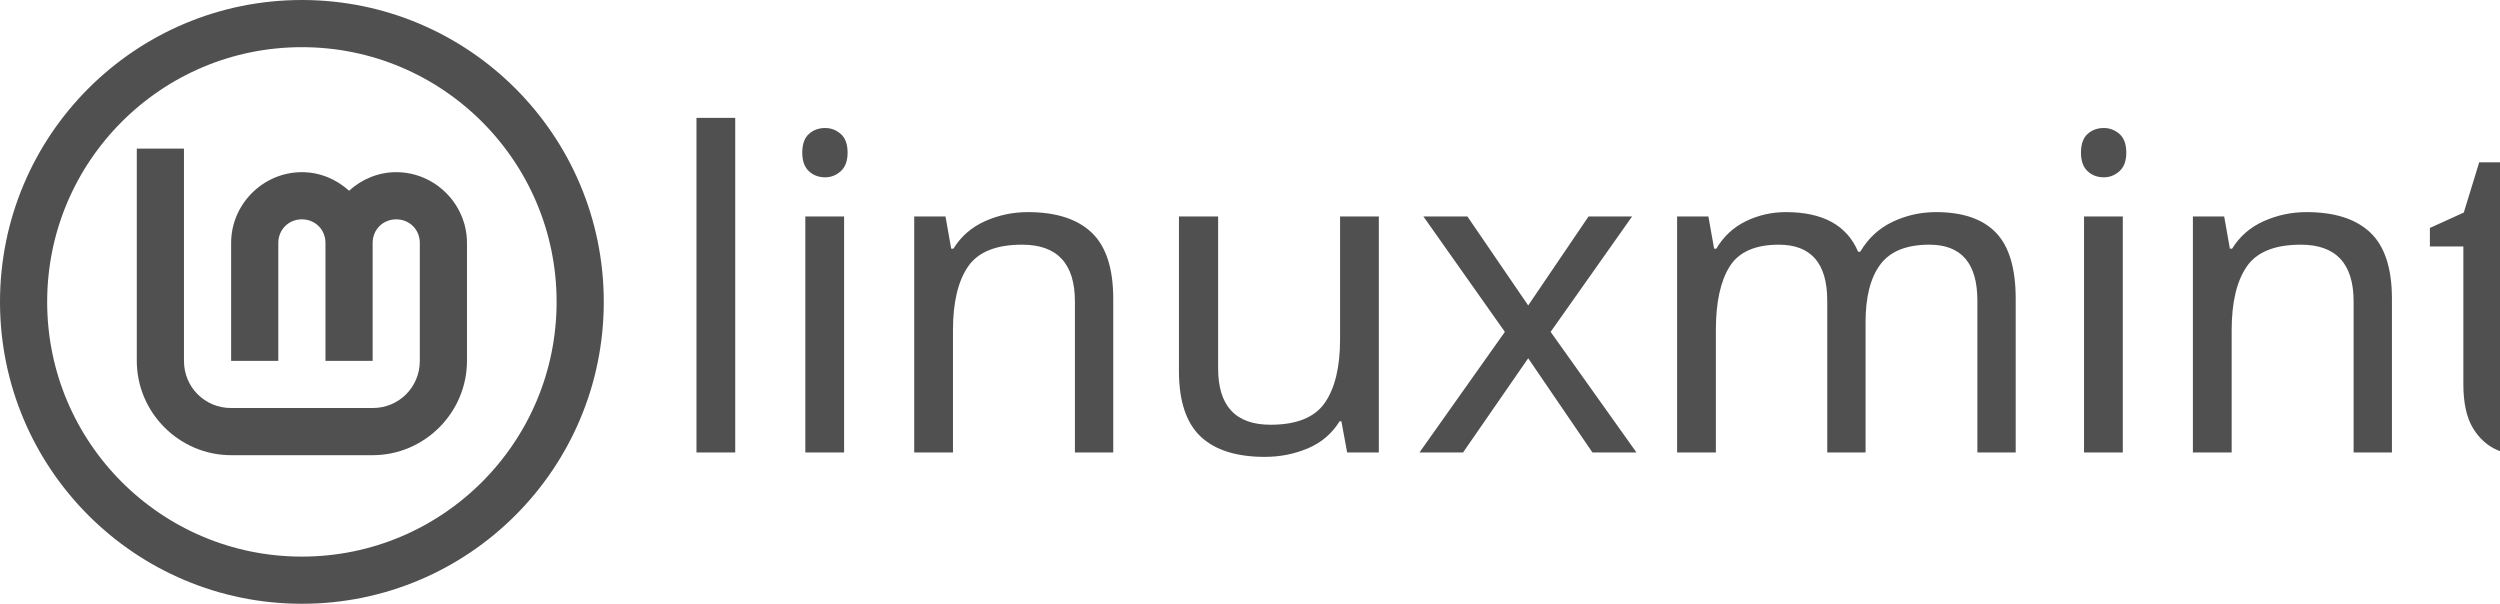
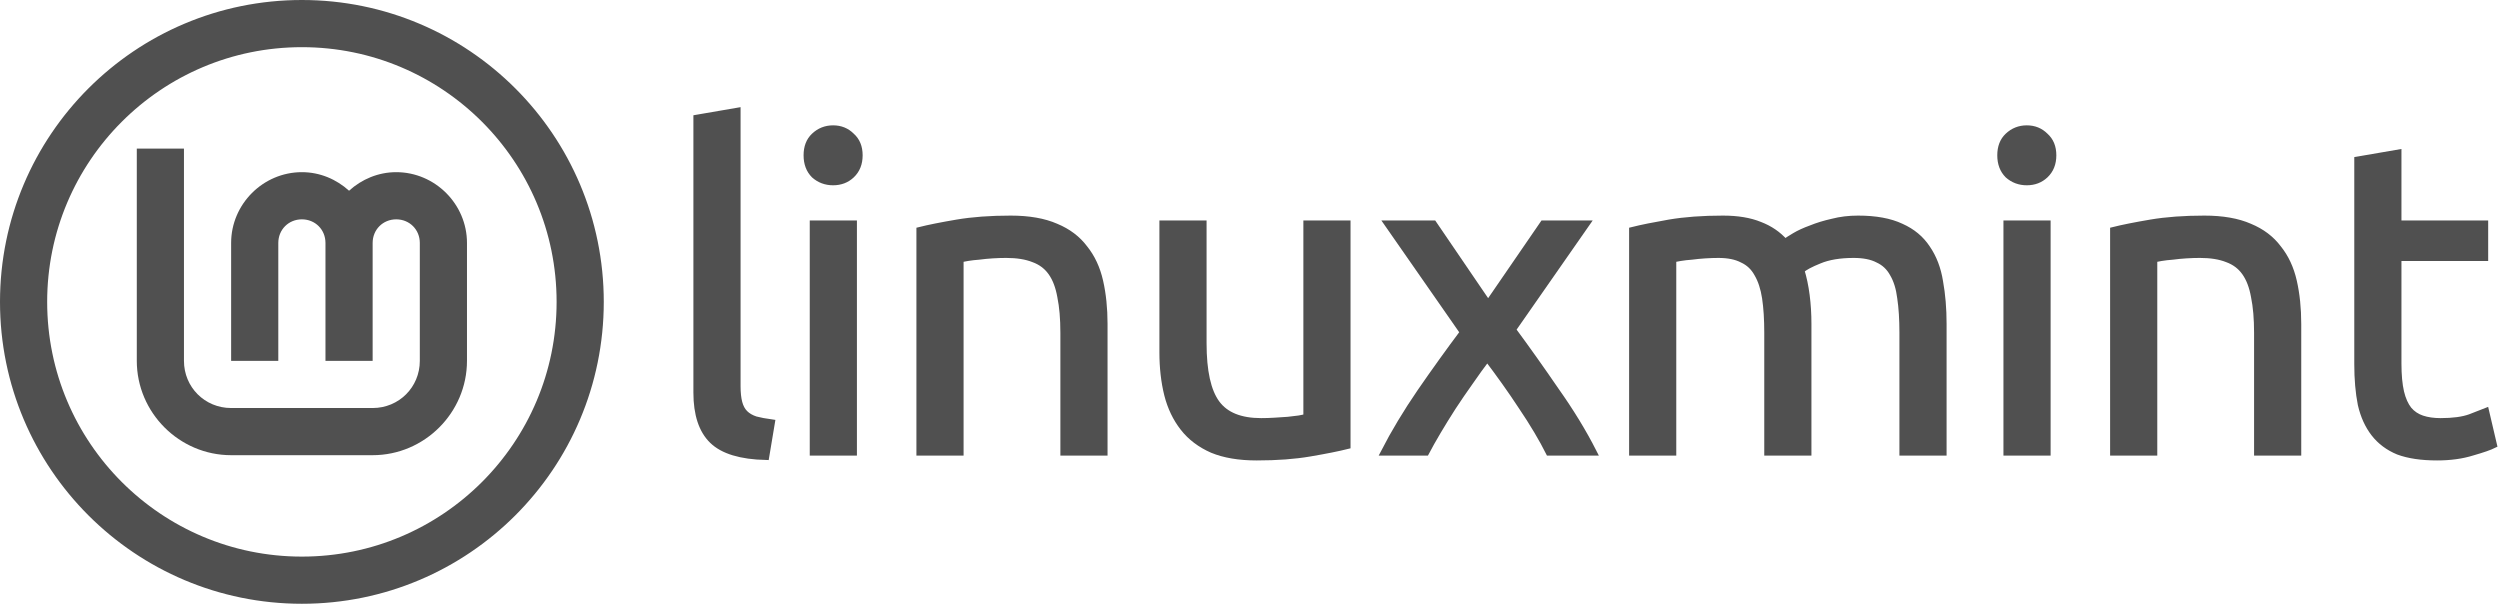
<svg xmlns="http://www.w3.org/2000/svg" width="1060" height="256" viewBox="0 0 1060 256" version="1.1" id="svg5">
  <defs id="defs2" />
  <g id="layer1">
    <g id="layer3">
      <circle style="fill:none;fill-opacity:1;stroke:#505050;stroke-width:20;stroke-miterlimit:4;stroke-dasharray:none;stroke-opacity:1" id="path32" cx="128" cy="128" r="118" />
      <path style="color:#000000;fill:#505050;fill-opacity:1;stroke:none;stroke-width:0;-inkscape-stroke:none" d="m 58,63 v 90 c 0,21.973 18.027,40 40,40 h 60 c 21.973,0 40,-18.027 40,-40 v -50 c 0,-16.45 -13.55,-30 -30,-30 -7.685,0 -14.667,3.038 -20,7.866 -5.333,-4.829 -12.315,-7.866 -20,-7.866 -16.45,0 -30,13.55 -30,30 v 50 h 20 v -50 c 0,-5.641 4.359,-10 10,-10 5.641,0 10,4.359 10,10 v 50 h 20 v -50 c 0,-5.641 4.359,-10 10,-10 5.641,0 10,4.359 10,10 v 50 c 0,11.164 -8.836,20 -20,20 H 98 c -11.164,0 -20,-8.836 -20,-20 V 63 Z" id="path4193" />
    </g>
  </g>
  <g id="layer2">
-     <text xml:space="preserve" style="font-style:normal;font-weight:normal;font-size:186.667px;line-height:1.25;font-family:sans-serif;letter-spacing:-2px;fill:#505050;fill-opacity:1;stroke:none" x="279.44" y="191.854" id="text3847">
-       <tspan id="tspan3845" x="279.44" y="191.854" style="font-style:normal;font-variant:normal;font-weight:normal;font-stretch:normal;font-size:186.667px;font-family:Ubuntu;-inkscape-font-specification:Ubuntu;fill:#505050;fill-opacity:1" dx="0 0 0 -1 -0.5 0 0 0 -0.5">linuxmint</tspan>
-     </text>
+     <g id="g923">
+       <path d="m 324.814,193.72 q -16.053,-0.373 -22.773,-6.907 -6.72,-6.533 -6.72,-20.347 V 49.987 l 17.36,-2.987 V 163.667 q 0,4.293 0.747,7.093 0.747,2.8 2.427,4.48 1.68,1.68 4.48,2.613 2.8,0.747 6.907,1.307 z" style="font-size:186.667px;line-height:1.25;font-family:Ubuntu;-inkscape-font-specification:Ubuntu;letter-spacing:-2px;fill:#505050;stroke:#505050;stroke-width:2.641" id="path868" />
+       <path d="M 362.014,191.854 H 344.654 V 94.787 h 17.36 z M 353.24,77.24 q -4.667,0 -8.027,-2.987 -3.173,-3.173 -3.173,-8.4 0,-5.227 3.173,-8.213 3.36,-3.173 8.027,-3.173 4.667,0 7.84,3.173 3.36,2.987 3.36,8.213 0,5.227 -3.36,8.4 -3.173,2.987 -7.84,2.987 z" style="font-size:186.667px;line-height:1.25;font-family:Ubuntu;-inkscape-font-specification:Ubuntu;letter-spacing:-2px;fill:#505050;stroke:#505050;stroke-width:2.641" id="path870" />
+       <path d="m 389.88,97.587 q 5.973,-1.493 15.867,-3.173 9.893,-1.68 22.773,-1.68 11.573,0 19.227,3.36 7.653,3.173 12.133,9.147 4.667,5.787 6.533,14 1.867,8.213 1.867,18.107 v 54.507 h -17.36 v -50.773 q 0,-8.96 -1.307,-15.307 -1.12,-6.347 -3.92,-10.267 -2.8,-3.92 -7.467,-5.6 -4.667,-1.867 -11.573,-1.867 -2.8,0 -5.787,0.187 -2.987,0.187 -5.787,0.56 -2.613,0.187 -4.853,0.56 -2.053,0.373 -2.987,0.56 v 81.947 h -17.36 z" style="font-size:186.667px;line-height:1.25;font-family:Ubuntu;-inkscape-font-specification:Ubuntu;letter-spacing:-2px;fill:#505050;stroke:#505050;stroke-width:2.641" id="path872" />
+       <path d="m 571.307,189.054 q -5.973,1.493 -15.867,3.173 -9.707,1.68 -22.587,1.68 -11.2,0 -18.853,-3.173 -7.653,-3.36 -12.32,-9.333 -4.667,-5.973 -6.72,-14 -2.053,-8.213 -2.053,-18.107 V 94.787 h 17.36 v 50.773 q 0,17.733 5.6,25.387 5.6,7.653 18.853,7.653 2.8,0 5.787,-0.187 2.987,-0.187 5.6,-0.373 2.613,-0.373 4.667,-0.56 2.24,-0.373 3.173,-0.747 V 94.787 h 17.36 z" style="font-size:186.667px;line-height:1.25;font-family:Ubuntu;-inkscape-font-specification:Ubuntu;letter-spacing:-2px;fill:#505050;stroke:#505050;stroke-width:2.641" id="path874" />
+       <path d="m 656.727,191.854 q -2.053,-4.107 -5.04,-9.147 -2.987,-5.04 -6.533,-10.267 -3.547,-5.413 -7.28,-10.64 -3.733,-5.227 -7.28,-9.893 -3.547,4.667 -7.28,10.08 -3.733,5.227 -7.28,10.64 -3.36,5.227 -6.347,10.267 -2.987,5.04 -5.04,8.96 h -17.92 q 6.533,-12.693 15.493,-25.76 9.147,-13.253 18.107,-25.2 L 588.22,94.787 h 19.6 l 23.147,33.973 23.333,-33.973 h 18.48 l -31.36,44.987 q 8.96,12.133 18.293,25.76 9.52,13.44 16.053,26.32 z" style="font-size:186.667px;line-height:1.25;font-family:Ubuntu;-inkscape-font-specification:Ubuntu;letter-spacing:-2px;fill:#505050;stroke:#505050;stroke-width:2.641" id="path876" />
+       <path d="m 692.06,97.587 q 5.973,-1.493 15.68,-3.173 9.893,-1.68 22.773,-1.68 9.333,0 15.68,2.613 6.347,2.427 10.64,7.28 1.307,-0.933 4.107,-2.613 2.8,-1.68 6.907,-3.173 4.107,-1.68 9.147,-2.8 5.04,-1.307 10.827,-1.307 11.2,0 18.293,3.36 7.093,3.173 11.013,9.147 4.107,5.973 5.413,14.187 1.493,8.213 1.493,17.92 v 54.507 h -17.36 v -50.773 q 0,-8.587 -0.933,-14.747 -0.747,-6.16 -3.173,-10.267 -2.24,-4.107 -6.347,-5.973 -3.92,-2.053 -10.267,-2.053 -8.773,0 -14.56,2.427 -5.6,2.24 -7.653,4.107 1.493,4.853 2.24,10.64 0.747,5.787 0.747,12.133 v 54.507 h -17.36 v -50.773 q 0,-8.587 -0.933,-14.747 -0.933,-6.16 -3.36,-10.267 -2.24,-4.107 -6.347,-5.973 -3.92,-2.053 -10.08,-2.053 -2.613,0 -5.6,0.187 -2.987,0.187 -5.787,0.56 -2.613,0.187 -4.853,0.56 -2.24,0.373 -2.987,0.56 v 81.947 h -17.36 z" style="font-size:186.667px;line-height:1.25;font-family:Ubuntu;-inkscape-font-specification:Ubuntu;letter-spacing:-2px;fill:#505050;stroke:#505050;stroke-width:2.641" id="path878" />
+       <path d="M 868.14,191.854 H 850.78 V 94.787 h 17.36 z M 859.367,77.24 q -4.667,0 -8.027,-2.987 -3.173,-3.173 -3.173,-8.4 0,-5.227 3.173,-8.213 3.36,-3.173 8.027,-3.173 4.667,0 7.84,3.173 3.36,2.987 3.36,8.213 0,5.227 -3.36,8.4 -3.173,2.987 -7.84,2.987 z" style="font-size:186.667px;line-height:1.25;font-family:Ubuntu;-inkscape-font-specification:Ubuntu;letter-spacing:-2px;fill:#505050;stroke:#505050;stroke-width:2.641" id="path880" />
+       <path d="m 896.007,97.587 q 5.973,-1.493 15.867,-3.173 9.893,-1.68 22.773,-1.68 11.573,0 19.227,3.36 7.653,3.173 12.133,9.147 4.667,5.787 6.533,14 1.867,8.213 1.867,18.107 v 54.507 h -17.36 v -50.773 q 0,-8.96 -1.307,-15.307 -1.12,-6.347 -3.92,-10.267 -2.8,-3.92 -7.467,-5.6 -4.667,-1.867 -11.573,-1.867 -2.8,0 -5.787,0.187 -2.987,0.187 -5.787,0.56 -2.613,0.187 -4.853,0.56 -2.053,0.373 -2.987,0.56 v 81.947 h -17.36 z" style="font-size:186.667px;line-height:1.25;font-family:Ubuntu;-inkscape-font-specification:Ubuntu;letter-spacing:-2px;fill:#505050;stroke:#505050;stroke-width:2.641" id="path882" />
+       <path d="m 1016.894,94.787 h 36.773 v 14.56 h -36.773 v 44.8 q 0,7.28 1.12,12.133 1.12,4.667 3.36,7.467 2.24,2.613 5.6,3.733 3.36,1.12 7.84,1.12 7.84,0 12.507,-1.68 4.853,-1.867 6.72,-2.613 l 3.36,14.373 q -2.613,1.307 -9.147,3.173 -6.533,2.053 -14.933,2.053 -9.893,0 -16.427,-2.427 -6.347,-2.613 -10.267,-7.653 -3.92,-5.04 -5.6,-12.32 -1.493,-7.467 -1.493,-17.173 V 67.72 l 17.36,-2.987 z" style="font-size:186.667px;line-height:1.25;font-family:Ubuntu;-inkscape-font-specification:Ubuntu;letter-spacing:-2px;fill:#505050;stroke:#505050;stroke-width:2.641" id="path884" />
+     </g>
  </g>
</svg>
